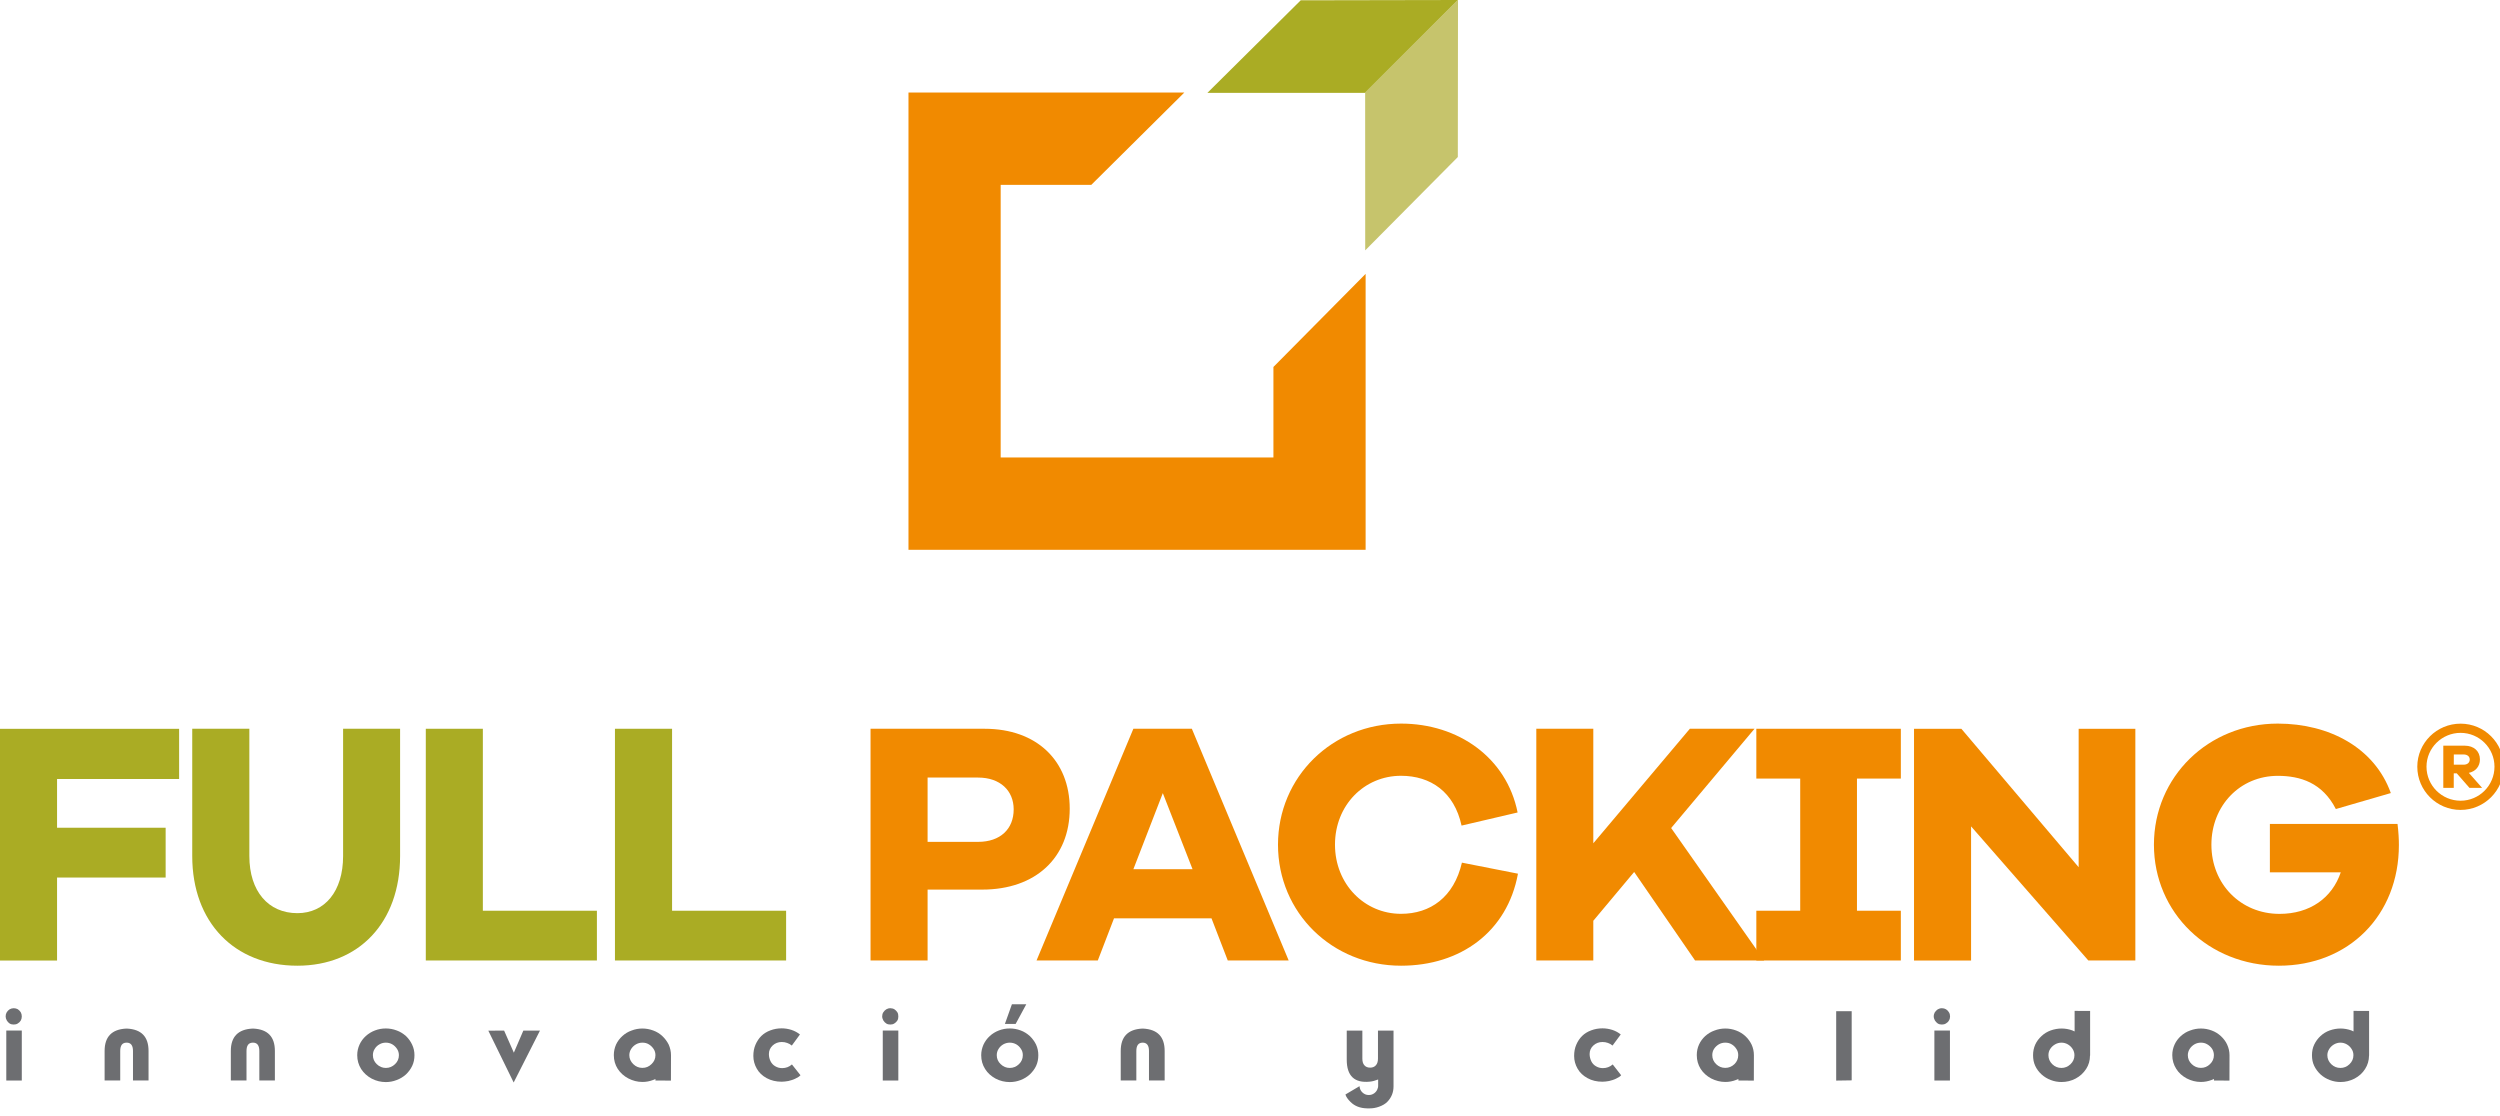
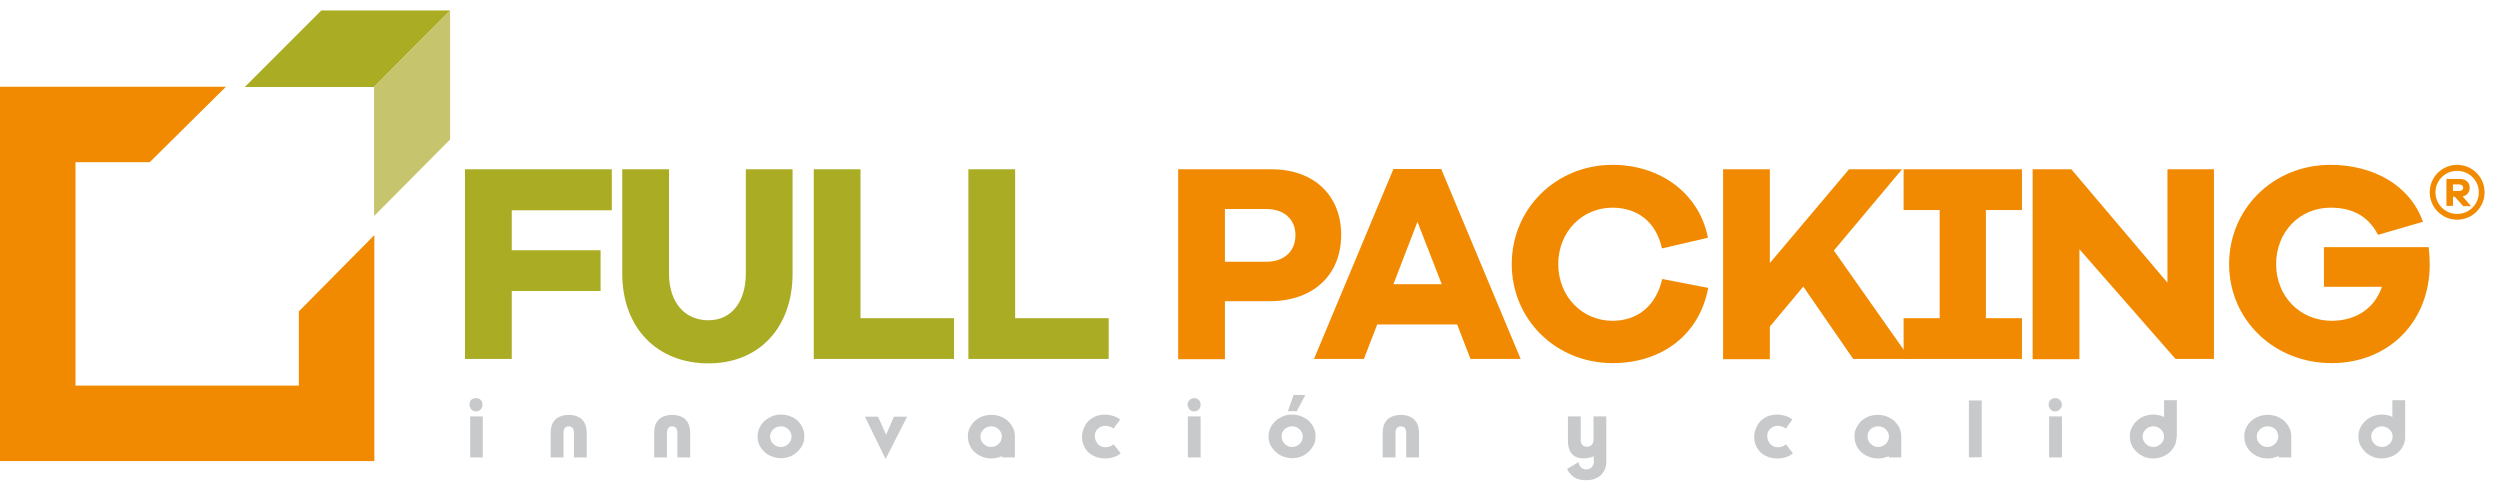
- <svg xmlns="http://www.w3.org/2000/svg" version="1.1" id="Layer_1" x="0px" y="0px" viewBox="0 0 421.09 187.81" style="enable-background:new 0 0 421.09 187.81;" xml:space="preserve">
+ <svg xmlns="http://www.w3.org/2000/svg" version="1.1" id="Layer_1" x="0px" y="0px" viewBox="0 0 957 187.8" style="enable-background:new 0 0 957 187.8;" xml:space="preserve">
  <style type="text/css">
	.st0{fill:#AAAC24;}
	.st1{fill:#F18A00;}
	.st2{fill-rule:evenodd;clip-rule:evenodd;fill:#F18A00;}
	.st3{fill-rule:evenodd;clip-rule:evenodd;fill:#AAAC24;}
	.st4{fill-rule:evenodd;clip-rule:evenodd;fill:#C6C46C;}
- 	.st5{fill:#6D6E71;}
+ 	.st5{fill:#C8C9CA;}
</style>
-   <g id="XMLID_371_">
-     <g id="XMLID_648_">
-       <g id="XMLID_702_">
-         <path id="XMLID_725_" class="st0" d="M9.61,139.42H27.9v8.39H9.61v13.98H0v-39.03h30.17v8.45H9.61V139.42z" />
-         <path id="XMLID_723_" class="st0" d="M67.39,144.19c0,11.18-6.93,18.47-17.3,18.47c-10.6,0-17.71-7.29-17.71-18.47v-21.44H42     v21.44c0,5.95,3.21,9.62,8.09,9.62c4.61,0,7.7-3.67,7.7-9.62v-21.44h9.6V144.19z" />
-         <path id="XMLID_721_" class="st0" d="M100.53,161.78H71.72v-39.03h9.61v30.65h19.21V161.78z" />
-         <path id="XMLID_719_" class="st0" d="M132.4,161.78h-28.82v-39.03h9.62v30.65h19.21V161.78z" />
-         <path id="XMLID_716_" class="st1" d="M165.85,122.75c8.8,0,14.33,5.41,14.33,13.46c0,8.22-5.7,13.63-14.74,13.63h-9.2v11.94     h-9.61v-39.03H165.85z M164.75,141.8c3.72,0,5.99-2.15,5.99-5.47c0-3.15-2.27-5.36-5.99-5.36h-8.51v10.83H164.75z" />
-         <path id="XMLID_713_" class="st1" d="M206.8,161.78l-2.74-7.1h-16.42l-2.73,7.1h-10.32l16.31-39.03h9.85l16.31,39.03H206.8z      M195.86,133.59l-4.96,12.82h9.97L195.86,133.59z" />
-         <path id="XMLID_711_" class="st1" d="M255.68,147.16c-1.8,9.79-9.67,15.5-19.69,15.5c-11.6,0-20.73-8.91-20.73-20.39     c0-11.42,9.14-20.39,20.73-20.39c9.61,0,17.77,5.71,19.63,14.97l-9.44,2.21c-1.23-5.66-5.19-8.39-10.2-8.39     c-6.18,0-11.12,4.94-11.12,11.6c0,6.64,4.95,11.65,11.12,11.65c4.95,0,8.91-2.8,10.26-8.62L255.68,147.16z" />
-         <path id="XMLID_709_" class="st1" d="M285.51,161.78l-10.26-14.91l-6.88,8.22v6.69h-9.6v-39.03h9.6v19.29l16.26-19.29h10.89     l-14.04,16.72l15.67,22.31H285.51z" />
-         <path id="XMLID_707_" class="st1" d="M312.78,153.4h7.39v8.38h-24.34v-8.38h7.39v-22.26h-7.39v-8.39h24.34v8.39h-7.39V153.4z" />
-         <path id="XMLID_705_" class="st1" d="M359.67,161.78h-7.92L332,139.19v22.6h-9.61v-39.03h7.98l19.75,23.31v-23.31h9.55V161.78z" />
-         <path id="XMLID_703_" class="st1" d="M403.83,138.78c0.17,1.4,0.23,2.56,0.23,3.55c0,11.82-8.44,20.33-20.22,20.33     c-11.83,0-21.04-8.91-21.04-20.39c0-11.42,9.15-20.39,20.86-20.39c8.67,0,16.31,4.07,19.04,11.7l-9.26,2.69     c-2.26-4.43-5.99-5.59-9.78-5.59c-6.35,0-11.18,5.01-11.18,11.6c0,6.64,4.95,11.65,11.47,11.65c5.13,0,8.86-2.68,10.32-7h-11.94     v-8.15H403.83z" />
+   <g id="XMLID_1417_">
+     <g id="XMLID_1478_">
+       <path id="XMLID_1501_" class="st0" d="M195.9,95.8h34v15.6h-34v26H178V64.8h56.2v15.7h-38.3V95.8z" />
+       <path id="XMLID_1499_" class="st0" d="M303.4,104.7c0,20.8-12.9,34.4-32.2,34.4c-19.7,0-33-13.6-33-34.4V64.8h17.9v39.9    c0,11.1,6,17.9,15.1,17.9c8.6,0,14.3-6.8,14.3-17.9V64.8h17.9V104.7z" />
+       <path id="XMLID_1497_" class="st0" d="M365.1,137.4h-53.6V64.8h17.9v57h35.8V137.4z" />
+       <path id="XMLID_1495_" class="st0" d="M424.4,137.4h-53.7V64.8h17.9v57h35.8V137.4z" />
+       <path id="XMLID_1492_" class="st1" d="M486.7,64.8c16.4,0,26.7,10.1,26.7,25.1c0,15.3-10.6,25.4-27.4,25.4h-17.1v22.2h-17.9V64.8    H486.7z M484.7,100.2c6.9,0,11.2-4,11.2-10.2c0-5.9-4.2-10-11.2-10h-15.8v20.2H484.7z" />
+       <path id="XMLID_1489_" class="st1" d="M562.9,137.4l-5.1-13.2h-30.6l-5.1,13.2H503l30.4-72.7h18.3l30.4,72.7H562.9z M542.6,84.9    l-9.2,23.9h18.5L542.6,84.9z" />
+       <path id="XMLID_1487_" class="st1" d="M653.9,110.2c-3.4,18.2-18,28.8-36.6,28.8c-21.6,0-38.6-16.6-38.6-37.9    c0-21.3,17-38,38.6-38c17.9,0,33.1,10.6,36.5,27.9l-17.6,4.1c-2.3-10.5-9.7-15.6-19-15.6c-11.5,0-20.7,9.2-20.7,21.6    c0,12.4,9.2,21.7,20.7,21.7c9.2,0,16.6-5.2,19.1-16L653.9,110.2z" />
+       <path id="XMLID_1485_" class="st1" d="M709.4,137.4l-19.1-27.7L677.5,125v12.5h-17.9V64.8h17.9v35.9l30.3-35.9h20.3l-26.1,31.1    l29.2,41.5H709.4z" />
+       <path id="XMLID_1483_" class="st1" d="M760.2,121.8h13.8v15.6h-45.3v-15.6h13.8V80.4h-13.8V64.8h45.3v15.6h-13.8V121.8z" />
+       <path id="XMLID_1481_" class="st1" d="M847.5,137.4h-14.7L796,95.4v42.1h-17.9V64.8h14.8l36.8,43.4V64.8h17.8V137.4z" />
+       <path id="XMLID_1479_" class="st1" d="M929.7,94.6c0.3,2.6,0.4,4.8,0.4,6.6c0,22-15.7,37.8-37.6,37.8c-22,0-39.2-16.6-39.2-37.9    c0-21.3,17-38,38.8-38c16.1,0,30.4,7.6,35.4,21.8l-17.2,5c-4.2-8.2-11.2-10.4-18.2-10.4c-11.8,0-20.8,9.3-20.8,21.6    c0,12.4,9.2,21.7,21.3,21.7c9.5,0,16.5-5,19.2-13h-22.2V94.6H929.7z" />
+     </g>
+     <g id="XMLID_1474_">
+       <polygon id="XMLID_1477_" class="st2" points="28.9,62.1 28.9,147.6 114.4,147.6 114.4,119.2 143.3,90 143.3,176.5 0,176.5     0,33.2 86.5,33.2 57.3,62.1   " />
+       <polygon id="XMLID_1476_" class="st3" points="123,4 172.3,4 143.2,33.3 93.7,33.3   " />
+       <polygon id="XMLID_1475_" class="st4" points="172.3,53.4 172.3,4 143.2,33.3 143.2,82.7   " />
+     </g>
+     <g id="XMLID_1426_">
+       <path id="XMLID_1472_" class="st5" d="M184.8,159.4v15.7H180v-15.7H184.8z" />
+       <path id="XMLID_1471_" class="st5" d="M182.3,157.5c-0.5,0-0.9-0.1-1.3-0.3c-0.4-0.3-0.7-0.5-0.9-1c-0.2-0.4-0.4-0.9-0.4-1.3    c0-0.5,0.1-0.9,0.3-1.3c0.2-0.4,0.5-0.7,0.9-0.9c0.4-0.2,0.8-0.3,1.3-0.3c0.5,0,0.9,0.1,1.3,0.3c0.4,0.2,0.7,0.6,0.9,0.9    c0.2,0.4,0.3,0.8,0.3,1.3c0,0.5-0.1,0.9-0.3,1.3c-0.2,0.4-0.5,0.7-0.9,0.9C183.2,157.4,182.8,157.5,182.3,157.5z" />
+       <path id="XMLID_1469_" class="st5" d="M217.6,163.2c-1.3,0.1-1.9,0.9-1.9,2.6v9.3h-4.9v-9.3c0-4.5,2.3-6.8,6.8-7h0.3    c4.5,0.2,6.7,2.6,6.7,7v9.3h-4.9v-9.3c0-1.7-0.6-2.5-1.9-2.6H217.6z" />
+       <path id="XMLID_1467_" class="st5" d="M257.2,163.2c-1.2,0.1-1.9,0.9-1.9,2.6v9.3h-4.9v-9.3c0-4.5,2.3-6.8,6.8-7h0.3    c4.5,0.2,6.7,2.6,6.7,7v9.3h-4.9v-9.3c0-1.7-0.6-2.5-1.9-2.6H257.2z" />
+       <path id="XMLID_1464_" class="st5" d="M290,167.1c0-1.2,0.3-2.3,0.7-3.3c0.5-1,1.1-1.9,2-2.7c0.8-0.7,1.8-1.3,2.9-1.8    c1.1-0.4,2.2-0.6,3.4-0.6c1.2,0,2.3,0.2,3.4,0.6c1.1,0.4,2.1,1,2.9,1.7c0.8,0.8,1.5,1.7,1.9,2.7c0.5,1.1,0.7,2.2,0.7,3.3    c0,1.2-0.2,2.4-0.7,3.3c-0.5,1-1.2,1.9-2,2.7c-0.9,0.8-1.8,1.4-2.9,1.8c-1.1,0.4-2.2,0.6-3.4,0.6c-1.5,0-3-0.4-4.4-1.1    c-1.4-0.7-2.5-1.8-3.3-3C290.4,170.1,290,168.7,290,167.1z M301.8,169.9c0.8-0.8,1.2-1.7,1.2-2.8c0-0.7-0.2-1.4-0.6-2    c-0.4-0.6-0.9-1.1-1.5-1.4c-0.6-0.4-1.3-0.5-2-0.5c-0.7,0-1.4,0.2-2,0.5c-0.6,0.3-1.1,0.8-1.5,1.4c-0.4,0.6-0.6,1.2-0.6,2    c0,1.1,0.4,2,1.2,2.8c0.8,0.8,1.8,1.2,2.9,1.2C300.1,171.1,301,170.7,301.8,169.9z" />
+       <path id="XMLID_1462_" class="st5" d="M347.3,159.4l-8.3,16.3l-7.9-16.2l5,0l3.1,6.9l3-6.9H347.3z" />
+       <path id="XMLID_1459_" class="st5" d="M383.5,174.6c-0.4,0.2-0.6,0.3-0.7,0.3c-1.1,0.4-2.2,0.6-3.4,0.6c-1.6,0-3-0.4-4.4-1.1    c-1.4-0.7-2.5-1.7-3.3-3c-0.8-1.3-1.2-2.7-1.2-4.3c0-1.2,0.2-2.3,0.7-3.3c0.5-1,1.1-1.9,2-2.7c0.8-0.7,1.8-1.3,2.9-1.7    c1.1-0.4,2.2-0.6,3.4-0.6c1.2,0,2.3,0.2,3.4,0.6c1.1,0.4,2.1,1,2.9,1.7c0.8,0.8,1.5,1.7,2,2.7c0.5,1.1,0.7,2.2,0.7,3.3l0,8l-4.9,0    V174.6z M379.4,163.2c-0.7,0-1.4,0.2-2,0.5c-0.6,0.3-1.1,0.8-1.5,1.4c-0.4,0.6-0.6,1.2-0.6,2c0,1.1,0.4,2,1.2,2.8    c0.8,0.8,1.7,1.2,2.9,1.2c1.1,0,2.1-0.4,2.9-1.2c0.8-0.8,1.2-1.7,1.2-2.8c0-0.7-0.2-1.4-0.6-2c-0.4-0.6-0.9-1.1-1.5-1.4    C380.8,163.3,380.1,163.2,379.4,163.2z" />
+       <path id="XMLID_1457_" class="st5" d="M426.2,164.1c-0.4-0.4-0.9-0.6-1.4-0.8c-0.5-0.2-1.1-0.3-1.7-0.3c-1.1,0-2.1,0.4-2.8,1.1    c-0.8,0.7-1.2,1.6-1.2,2.7c0,0.8,0.2,1.6,0.5,2.2c0.3,0.6,0.8,1.2,1.4,1.6c0.6,0.4,1.3,0.6,2.2,0.6c1.2,0,2.2-0.4,3.1-1.1l2.7,3.4    c-0.4,0.4-0.9,0.7-1.6,1.1c-0.7,0.3-1.4,0.5-2.2,0.7c-0.7,0.1-1.4,0.2-2.1,0.2c-1.8,0-3.3-0.4-4.7-1.1c-1.4-0.7-2.4-1.7-3.1-3    c-0.7-1.2-1.1-2.6-1.1-4c0-1.3,0.2-2.5,0.7-3.5c0.4-1,1-2,1.8-2.8c0.8-0.7,1.7-1.3,2.8-1.8c1.1-0.4,2.3-0.6,3.6-0.6    c1,0,2,0.2,3,0.5c1,0.3,1.9,0.8,2.7,1.4L426.2,164.1z" />
+       <path id="XMLID_1455_" class="st5" d="M459.6,159.4v15.7h-4.9v-15.7H459.6z" />
+       <path id="XMLID_1454_" class="st5" d="M457.1,157.5c-0.5,0-0.9-0.1-1.2-0.3c-0.4-0.3-0.7-0.5-0.9-1c-0.2-0.4-0.4-0.9-0.4-1.3    c0-0.5,0.1-0.9,0.4-1.3c0.2-0.4,0.6-0.7,0.9-0.9c0.4-0.2,0.8-0.3,1.2-0.3c0.5,0,0.9,0.1,1.3,0.3c0.4,0.2,0.7,0.6,0.9,0.9    c0.2,0.4,0.3,0.8,0.3,1.3c0,0.5-0.1,0.9-0.3,1.3c-0.2,0.4-0.6,0.7-0.9,0.9C458,157.4,457.6,157.5,457.1,157.5z" />
+       <path id="XMLID_1450_" class="st5" d="M485.6,167.1c0-1.2,0.3-2.3,0.7-3.3c0.5-1,1.1-1.9,2-2.7c0.8-0.7,1.8-1.3,2.9-1.8    c1.1-0.4,2.2-0.6,3.4-0.6c1.2,0,2.3,0.2,3.4,0.6c1,0.4,2,1,2.9,1.7c0.8,0.8,1.5,1.7,2,2.7c0.5,1.1,0.7,2.2,0.7,3.3    c0,1.2-0.2,2.4-0.7,3.3c-0.5,1-1.2,1.9-2,2.7c-0.9,0.8-1.8,1.4-2.9,1.8c-1.1,0.4-2.2,0.6-3.4,0.6c-1.5,0-3-0.4-4.4-1.1    c-1.4-0.7-2.5-1.8-3.3-3C486,170.1,485.6,168.7,485.6,167.1z M497.5,169.9c0.8-0.8,1.2-1.7,1.2-2.8c0-0.7-0.2-1.4-0.6-2    c-0.4-0.6-0.9-1.1-1.5-1.4c-0.6-0.4-1.3-0.5-2-0.5c-0.7,0-1.4,0.2-2,0.5c-0.6,0.3-1.1,0.8-1.5,1.4c-0.4,0.6-0.5,1.2-0.5,2    c0,1.1,0.4,2,1.2,2.8c0.8,0.8,1.7,1.2,2.9,1.2C495.7,171.1,496.7,170.7,497.5,169.9z M499.7,151.2h-4.5l-2.2,6.2h3.4L499.7,151.2z    " />
+       <path id="XMLID_1448_" class="st5" d="M536.1,163.2c-1.2,0.1-1.9,0.9-1.9,2.6v9.3h-4.9v-9.3c0-4.5,2.3-6.8,6.8-7h0.3    c4.5,0.2,6.8,2.6,6.8,7v9.3h-4.9v-9.3c0-1.7-0.6-2.5-1.9-2.6H536.1z" />
+       <path id="XMLID_1446_" class="st5" d="M610,174.7c-0.9,0.4-1.8,0.6-2.6,0.7c-4.8,0.5-7.2-1.8-7.2-6.9v-9.1h4.9v8.8    c0,0.9,0.2,1.6,0.6,2.1c0.4,0.5,1,0.7,1.8,0.7c0.7,0,1.3-0.2,1.8-0.7c0.4-0.5,0.7-1.2,0.7-2.1v-8.8h4.9v17.5c0,1.9-0.7,3.5-2,4.9    c-0.6,0.6-1.5,1.1-2.5,1.5c-1,0.4-1.9,0.5-2.9,0.5h-0.8c-2.2,0-3.9-0.7-5.2-2c-0.9-0.9-1.4-1.7-1.6-2.3l4.4-2.6    c0.1,0.8,0.3,1.4,0.9,2c0.6,0.5,1.2,0.8,2,0.8c0.6,0,1.2-0.2,1.7-0.5c0.5-0.3,0.8-0.8,1-1.3l0,0l0-0.1l0-0.1l0.1-0.1    c0-0.1,0.1-0.2,0.1-0.3v0v0v-0.2h0V174.7z" />
+       <path id="XMLID_1444_" class="st5" d="M683.6,164.1c-0.4-0.4-0.9-0.6-1.4-0.8c-0.5-0.2-1.1-0.3-1.7-0.3c-1.1,0-2.1,0.4-2.8,1.1    c-0.8,0.7-1.2,1.6-1.2,2.7c0,0.8,0.2,1.6,0.5,2.2c0.3,0.6,0.8,1.2,1.4,1.6c0.6,0.4,1.4,0.6,2.2,0.6c1.2,0,2.2-0.4,3.1-1.1l2.6,3.4    c-0.3,0.4-0.9,0.7-1.6,1.1c-0.7,0.3-1.4,0.5-2.2,0.7c-0.7,0.1-1.4,0.2-2.1,0.2c-1.8,0-3.3-0.4-4.7-1.1c-1.4-0.7-2.4-1.7-3.1-3    c-0.7-1.2-1.1-2.6-1.1-4c0-1.3,0.2-2.5,0.7-3.5c0.4-1,1-2,1.8-2.8c0.8-0.7,1.7-1.3,2.8-1.8c1.1-0.4,2.3-0.6,3.6-0.6    c1,0,2,0.2,3.1,0.5c1,0.3,1.9,0.8,2.6,1.4L683.6,164.1z" />
+       <path id="XMLID_1441_" class="st5" d="M723,174.6c-0.4,0.2-0.6,0.3-0.7,0.3c-1.1,0.4-2.2,0.6-3.4,0.6c-1.6,0-3.1-0.4-4.5-1.1    c-1.4-0.7-2.5-1.7-3.3-3c-0.8-1.3-1.2-2.7-1.2-4.3c0-1.2,0.2-2.3,0.7-3.3c0.5-1,1.1-1.9,1.9-2.7c0.9-0.7,1.8-1.3,2.9-1.7    c1.1-0.4,2.2-0.6,3.4-0.6c1.2,0,2.3,0.2,3.4,0.6c1.1,0.4,2.1,1,2.9,1.7c0.8,0.8,1.5,1.7,2,2.7c0.5,1.1,0.7,2.2,0.7,3.3l0,8l-4.8,0    V174.6z M718.9,163.2c-0.7,0-1.4,0.2-2,0.5c-0.6,0.3-1.1,0.8-1.5,1.4c-0.4,0.6-0.5,1.2-0.5,2c0,1.1,0.4,2,1.2,2.8    c0.8,0.8,1.8,1.2,2.9,1.2c1.1,0,2-0.4,2.9-1.2c0.8-0.8,1.2-1.7,1.2-2.8c0-0.7-0.2-1.4-0.6-2c-0.4-0.6-0.9-1.1-1.5-1.4    C720.3,163.3,719.6,163.2,718.9,163.2z" />
+       <path id="XMLID_1439_" class="st5" d="M753.7,153.3h4.9V175l-4.9,0.1V153.3z" />
+       <path id="XMLID_1437_" class="st5" d="M789.3,159.4v15.7h-4.9v-15.7H789.3z" />
+       <path id="XMLID_1436_" class="st5" d="M786.8,157.5c-0.5,0-0.9-0.1-1.3-0.3c-0.4-0.3-0.7-0.5-0.9-1c-0.2-0.4-0.4-0.9-0.4-1.3    c0-0.5,0.1-0.9,0.3-1.3c0.3-0.4,0.6-0.7,0.9-0.9c0.4-0.2,0.8-0.3,1.3-0.3c0.5,0,0.9,0.1,1.3,0.3c0.4,0.2,0.7,0.6,0.9,0.9    c0.2,0.4,0.4,0.8,0.4,1.3c0,0.5-0.1,0.9-0.4,1.3c-0.2,0.4-0.5,0.7-0.9,0.9C787.7,157.4,787.3,157.5,786.8,157.5z" />
+       <path id="XMLID_1433_" class="st5" d="M833.2,167.2c0,1.5-0.4,3-1.2,4.2c-0.8,1.3-1.9,2.3-3.3,3c-1.4,0.7-2.9,1.1-4.4,1.1    c-1.2,0-2.3-0.2-3.4-0.6c-1-0.4-2-1-2.9-1.8c-0.8-0.8-1.5-1.7-2-2.7c-0.5-1-0.7-2.1-0.7-3.3c0-1.2,0.2-2.3,0.7-3.3    c0.5-1,1.1-1.9,2-2.7c0.8-0.8,1.8-1.4,2.9-1.8c1.1-0.4,2.3-0.6,3.4-0.6c1.1,0,2.3,0.2,3.4,0.6l0.4,0.2l0.3,0.1v-6.4l4.9,0V167.2z     M826.3,163.7c-0.6-0.3-1.3-0.5-2-0.5c-0.7,0-1.4,0.2-2,0.5c-0.6,0.3-1.1,0.8-1.5,1.4c-0.4,0.6-0.6,1.2-0.6,2c0,1.1,0.4,2,1.2,2.8    c0.8,0.8,1.8,1.2,2.9,1.2c1.1,0,2-0.4,2.9-1.2c0.8-0.8,1.2-1.7,1.2-2.8c0-0.7-0.2-1.4-0.6-2C827.4,164.5,826.9,164.1,826.3,163.7z    " />
+       <path id="XMLID_1430_" class="st5" d="M872.1,174.6c-0.4,0.2-0.6,0.3-0.7,0.3c-1.1,0.4-2.2,0.6-3.4,0.6c-1.6,0-3.1-0.4-4.4-1.1    c-1.4-0.7-2.5-1.7-3.3-3c-0.8-1.3-1.2-2.7-1.2-4.3c0-1.2,0.2-2.3,0.7-3.3c0.5-1,1.1-1.9,2-2.7c0.8-0.7,1.8-1.3,2.9-1.7    c1.1-0.4,2.2-0.6,3.4-0.6c1.2,0,2.3,0.2,3.4,0.6c1.1,0.4,2.1,1,2.9,1.7c0.8,0.8,1.5,1.7,2,2.7c0.5,1.1,0.7,2.2,0.7,3.3l0,8l-4.8,0    V174.6z M868,163.2c-0.7,0-1.4,0.2-2,0.5c-0.6,0.3-1.1,0.8-1.5,1.4c-0.4,0.6-0.6,1.2-0.6,2c0,1.1,0.4,2,1.2,2.8    c0.8,0.8,1.7,1.2,2.9,1.2c1.1,0,2-0.4,2.9-1.2c0.8-0.8,1.2-1.7,1.2-2.8c0-0.7-0.2-1.4-0.5-2c-0.4-0.6-0.9-1.1-1.5-1.4    C869.4,163.3,868.7,163.2,868,163.2z" />
+       <path id="XMLID_1427_" class="st5" d="M920.7,167.2c0,1.5-0.4,3-1.2,4.2c-0.8,1.3-1.9,2.3-3.3,3c-1.4,0.7-2.9,1.1-4.4,1.1    c-1.2,0-2.3-0.2-3.4-0.6c-1-0.4-2-1-2.9-1.8c-0.8-0.8-1.5-1.7-2-2.7c-0.5-1-0.7-2.1-0.7-3.3c0-1.2,0.2-2.3,0.7-3.3    c0.5-1,1.1-1.9,2-2.7c0.9-0.8,1.8-1.4,2.9-1.8c1.1-0.4,2.2-0.6,3.4-0.6c1.1,0,2.3,0.2,3.4,0.6l0.3,0.2l0.3,0.1v-6.4l4.9,0V167.2z     M913.8,163.7c-0.6-0.3-1.3-0.5-2-0.5c-0.7,0-1.4,0.2-2,0.5c-0.6,0.3-1.1,0.8-1.5,1.4c-0.4,0.6-0.6,1.2-0.6,2c0,1.1,0.4,2,1.2,2.8    c0.8,0.8,1.8,1.2,2.9,1.2c1.1,0,2.1-0.4,2.9-1.2c0.8-0.8,1.2-1.7,1.2-2.8c0-0.7-0.2-1.4-0.6-2    C914.9,164.5,914.4,164.1,913.8,163.7z" />
+     </g>
+     <g id="XMLID_1418_">
+       <g id="XMLID_1422_">
+         <path id="XMLID_1423_" class="st1" d="M942.8,78.8l-3.1-3.5H939v3.5h-2.5V68.5h5.2c2.2,0,3.7,1.3,3.7,3.4c0,1.7-1,2.9-2.7,3.3     l3.2,3.7H942.8z M941.4,73.1c0.9,0,1.5-0.5,1.5-1.3c0-0.7-0.6-1.2-1.5-1.2H939v2.5H941.4z" />
      </g>
-       <g id="XMLID_698_">
-         <polygon id="XMLID_701_" class="st2" points="168.55,31.14 168.55,77.05 214.49,77.05 214.49,61.81 230.02,46.13 230.02,92.61      153.02,92.61 153.02,15.59 199.48,15.59 183.81,31.14    " />
-         <polygon id="XMLID_700_" class="st3" points="219.09,0.05 245.6,0 230,15.64 203.37,15.64    " />
-         <polygon id="XMLID_699_" class="st4" points="245.55,26.45 245.58,-0.07 229.94,15.55 229.95,42.17    " />
-       </g>
-       <g id="XMLID_649_">
-         <path id="XMLID_696_" class="st5" d="M3.67,173.59V182H1.06v-8.42H3.67z" />
-         <path id="XMLID_695_" class="st5" d="M2.31,172.57c-0.25,0-0.48-0.05-0.68-0.17c-0.2-0.14-0.36-0.3-0.48-0.51     c-0.13-0.22-0.2-0.46-0.2-0.69c0-0.26,0.06-0.49,0.18-0.69c0.13-0.21,0.29-0.38,0.5-0.51c0.2-0.11,0.43-0.18,0.68-0.18     c0.26,0,0.49,0.06,0.7,0.18c0.2,0.13,0.36,0.31,0.49,0.51c0.11,0.2,0.17,0.43,0.17,0.69c0,0.26-0.06,0.49-0.17,0.69     c-0.12,0.21-0.29,0.37-0.49,0.49C2.8,172.52,2.57,172.57,2.31,172.57z" />
-         <path id="XMLID_693_" class="st5" d="M21.26,175.62c-0.68,0.03-1.01,0.49-1.01,1.4v4.97h-2.63v-4.97c0-2.39,1.21-3.65,3.64-3.77     h0.14c2.43,0.13,3.62,1.38,3.62,3.77v4.97H22.4v-4.97c0-0.91-0.34-1.37-1-1.4H21.26z" />
-         <path id="XMLID_691_" class="st5" d="M42.53,175.62c-0.67,0.03-1.01,0.49-1.01,1.4v4.97h-2.64v-4.97c0-2.39,1.22-3.65,3.65-3.77     h0.16c2.42,0.13,3.61,1.38,3.61,3.77v4.97h-2.62v-4.97c0-0.91-0.34-1.37-1-1.4H42.53z" />
-         <path id="XMLID_688_" class="st5" d="M60.17,177.73c0-0.63,0.13-1.22,0.39-1.79c0.25-0.55,0.61-1.03,1.06-1.44     c0.45-0.4,0.96-0.72,1.55-0.94c0.57-0.22,1.19-0.33,1.81-0.33c0.63,0,1.24,0.11,1.82,0.33c0.58,0.2,1.1,0.53,1.57,0.94     c0.44,0.42,0.79,0.91,1.04,1.44c0.27,0.57,0.4,1.16,0.4,1.79c0,0.66-0.12,1.26-0.38,1.8c-0.26,0.55-0.62,1.03-1.06,1.45     c-0.47,0.42-0.99,0.73-1.57,0.94c-0.58,0.23-1.19,0.34-1.82,0.34c-0.83,0-1.62-0.19-2.37-0.58c-0.75-0.4-1.34-0.94-1.78-1.62     C60.39,179.36,60.17,178.58,60.17,177.73z M66.54,179.24c0.43-0.41,0.65-0.92,0.65-1.51c0-0.38-0.11-0.74-0.31-1.05     c-0.22-0.33-0.48-0.59-0.81-0.78c-0.33-0.19-0.7-0.28-1.08-0.28c-0.39,0-0.74,0.09-1.07,0.28c-0.34,0.19-0.61,0.44-0.81,0.78     c-0.21,0.31-0.3,0.67-0.3,1.05c0,0.59,0.22,1.1,0.65,1.51c0.43,0.42,0.95,0.64,1.53,0.64C65.59,179.88,66.1,179.66,66.54,179.24z     " />
-         <path id="XMLID_686_" class="st5" d="M90.95,173.59l-4.43,8.74l-4.27-8.73l2.66-0.01l1.64,3.72l1.6-3.72H90.95z" />
-         <path id="XMLID_683_" class="st5" d="M110.41,181.74c-0.2,0.1-0.33,0.14-0.38,0.16c-0.6,0.23-1.2,0.34-1.82,0.34     c-0.84,0-1.63-0.21-2.37-0.59c-0.76-0.4-1.34-0.93-1.79-1.61c-0.44-0.69-0.66-1.46-0.66-2.32c0-0.63,0.13-1.22,0.38-1.79     c0.26-0.55,0.61-1.02,1.07-1.43c0.44-0.4,0.95-0.72,1.54-0.92c0.58-0.23,1.2-0.34,1.82-0.34c0.62,0,1.23,0.11,1.82,0.33     c0.61,0.22,1.11,0.54,1.54,0.94c0.45,0.42,0.8,0.9,1.07,1.43c0.25,0.57,0.39,1.16,0.39,1.79l-0.01,4.28l-2.61-0.01V181.74z      M108.21,175.62c-0.38,0-0.74,0.09-1.08,0.28c-0.33,0.19-0.6,0.44-0.82,0.78c-0.2,0.31-0.31,0.67-0.31,1.05     c0,0.59,0.24,1.09,0.67,1.51c0.43,0.42,0.94,0.63,1.53,0.63c0.61,0,1.1-0.21,1.53-0.63c0.45-0.42,0.67-0.92,0.67-1.51     c0-0.38-0.1-0.74-0.31-1.05c-0.22-0.33-0.49-0.59-0.81-0.78C108.95,175.7,108.59,175.62,108.21,175.62z" />
-         <path id="XMLID_681_" class="st5" d="M133.37,176.11c-0.24-0.2-0.5-0.35-0.78-0.44c-0.28-0.11-0.59-0.16-0.92-0.16     c-0.59,0-1.11,0.2-1.52,0.58c-0.42,0.39-0.64,0.87-0.64,1.45c0,0.45,0.1,0.85,0.28,1.21c0.17,0.35,0.43,0.64,0.78,0.84     c0.35,0.21,0.72,0.32,1.17,0.32c0.64,0,1.19-0.21,1.65-0.62l1.44,1.82c-0.19,0.21-0.48,0.4-0.88,0.58     c-0.36,0.18-0.76,0.29-1.16,0.39c-0.4,0.07-0.78,0.12-1.12,0.12c-0.94,0-1.79-0.2-2.53-0.6c-0.73-0.4-1.29-0.92-1.67-1.6     c-0.38-0.66-0.58-1.38-0.58-2.14c0-0.7,0.12-1.34,0.36-1.89c0.24-0.56,0.56-1.06,0.99-1.48c0.41-0.4,0.92-0.72,1.52-0.94     c0.61-0.23,1.24-0.34,1.91-0.34c0.56,0,1.09,0.09,1.64,0.26c0.54,0.18,1.02,0.44,1.43,0.77L133.37,176.11z" />
-         <path id="XMLID_679_" class="st5" d="M151.31,173.59V182h-2.62v-8.42H151.31z" />
-         <path id="XMLID_678_" class="st5" d="M149.96,172.57c-0.26,0-0.48-0.05-0.67-0.17c-0.21-0.14-0.38-0.3-0.5-0.51     c-0.12-0.22-0.2-0.46-0.2-0.69c0-0.26,0.06-0.49,0.19-0.69c0.13-0.21,0.3-0.38,0.51-0.51c0.19-0.11,0.41-0.18,0.67-0.18     c0.25,0,0.49,0.06,0.69,0.18c0.2,0.13,0.37,0.31,0.5,0.51c0.12,0.2,0.16,0.43,0.16,0.69c0,0.26-0.04,0.49-0.16,0.69     c-0.13,0.21-0.3,0.37-0.5,0.49C150.45,172.52,150.21,172.57,149.96,172.57z" />
-         <path id="XMLID_674_" class="st5" d="M165.27,177.73c0-0.63,0.14-1.22,0.39-1.79c0.26-0.55,0.61-1.03,1.06-1.44     c0.44-0.4,0.96-0.72,1.54-0.94c0.58-0.22,1.19-0.33,1.82-0.33c0.63,0,1.24,0.11,1.83,0.33c0.56,0.2,1.08,0.53,1.54,0.94     c0.44,0.42,0.8,0.91,1.06,1.44c0.26,0.57,0.38,1.16,0.38,1.79c0,0.66-0.12,1.26-0.37,1.8c-0.25,0.55-0.63,1.03-1.07,1.45     c-0.46,0.42-0.99,0.73-1.54,0.94c-0.6,0.23-1.2,0.34-1.83,0.34c-0.83,0-1.63-0.19-2.38-0.58c-0.74-0.4-1.35-0.94-1.77-1.62     C165.48,179.36,165.27,178.58,165.27,177.73z M171.63,179.24c0.43-0.41,0.65-0.92,0.65-1.51c0-0.38-0.09-0.74-0.31-1.05     c-0.2-0.33-0.48-0.59-0.8-0.78c-0.35-0.19-0.7-0.28-1.09-0.28c-0.37,0-0.73,0.09-1.08,0.28c-0.33,0.19-0.6,0.44-0.81,0.78     c-0.2,0.31-0.3,0.67-0.3,1.05c0,0.59,0.22,1.1,0.66,1.51c0.43,0.42,0.94,0.64,1.53,0.64     C170.67,179.88,171.2,179.66,171.63,179.24z M172.86,169.16h-2.42l-1.18,3.31h1.81L172.86,169.16z" />
-         <path id="XMLID_672_" class="st5" d="M192.41,175.62c-0.67,0.03-1.01,0.49-1.01,1.4v4.97h-2.63v-4.97c0-2.39,1.21-3.65,3.63-3.77     h0.14c2.43,0.13,3.63,1.38,3.63,3.77v4.97h-2.64v-4.97c0-0.91-0.34-1.37-1-1.4H192.41z" />
-         <path id="XMLID_670_" class="st5" d="M232.11,181.83c-0.49,0.19-0.94,0.32-1.39,0.36c-2.58,0.26-3.88-0.96-3.88-3.7v-4.9h2.63     v4.72c0,0.5,0.11,0.88,0.35,1.13c0.22,0.26,0.55,0.39,0.97,0.39c0.39,0,0.72-0.13,0.95-0.39c0.24-0.26,0.36-0.63,0.36-1.13v-4.72     h2.62v9.39c0,1.02-0.35,1.9-1.07,2.63c-0.35,0.34-0.8,0.6-1.36,0.8c-0.52,0.19-1.05,0.28-1.57,0.28h-0.43     c-1.18-0.02-2.11-0.38-2.81-1.08c-0.48-0.47-0.76-0.89-0.86-1.26l2.37-1.4c0.04,0.43,0.18,0.77,0.49,1.06     c0.3,0.28,0.64,0.43,1.07,0.43c0.33,0,0.63-0.09,0.9-0.28c0.25-0.18,0.44-0.41,0.56-0.71l0.01-0.02l0.01-0.04l0.01-0.06     l0.03-0.06c0.01-0.03,0.03-0.09,0.05-0.19v-0.01v-0.03v-0.09h0.01V181.83z" />
-         <path id="XMLID_668_" class="st5" d="M271.61,176.11c-0.23-0.2-0.5-0.35-0.77-0.44c-0.29-0.11-0.6-0.16-0.93-0.16     c-0.6,0-1.1,0.2-1.52,0.58c-0.43,0.39-0.64,0.87-0.64,1.45c0,0.45,0.11,0.85,0.28,1.21c0.17,0.35,0.43,0.64,0.78,0.84     c0.35,0.21,0.73,0.32,1.17,0.32c0.63,0,1.2-0.21,1.66-0.62l1.42,1.82c-0.18,0.21-0.47,0.4-0.87,0.58     c-0.36,0.18-0.76,0.29-1.16,0.39c-0.4,0.07-0.77,0.12-1.12,0.12c-0.95,0-1.79-0.2-2.51-0.6c-0.73-0.4-1.3-0.92-1.68-1.6     c-0.38-0.66-0.58-1.38-0.58-2.14c0-0.7,0.12-1.34,0.36-1.89c0.24-0.56,0.56-1.06,0.99-1.48c0.41-0.4,0.92-0.72,1.52-0.94     c0.61-0.23,1.24-0.34,1.91-0.34c0.56,0,1.1,0.09,1.65,0.26c0.54,0.18,1.02,0.44,1.42,0.77L271.61,176.11z" />
-         <path id="XMLID_665_" class="st5" d="M292.81,181.74c-0.2,0.1-0.34,0.14-0.39,0.16c-0.59,0.23-1.2,0.34-1.81,0.34     c-0.84,0-1.64-0.21-2.39-0.59c-0.74-0.4-1.33-0.93-1.77-1.61c-0.43-0.69-0.65-1.46-0.65-2.32c0-0.63,0.12-1.22,0.38-1.79     c0.25-0.55,0.61-1.02,1.05-1.43c0.46-0.4,0.97-0.72,1.55-0.92c0.58-0.23,1.21-0.34,1.83-0.34c0.62,0,1.23,0.11,1.81,0.33     c0.6,0.22,1.11,0.54,1.55,0.94c0.45,0.42,0.8,0.9,1.06,1.43c0.26,0.57,0.39,1.16,0.39,1.79l-0.01,4.28l-2.6-0.01V181.74z      M290.6,175.62c-0.39,0-0.75,0.09-1.08,0.28c-0.32,0.19-0.6,0.44-0.82,0.78c-0.2,0.31-0.29,0.67-0.29,1.05     c0,0.59,0.22,1.09,0.65,1.51c0.44,0.42,0.95,0.63,1.54,0.63c0.58,0,1.1-0.21,1.54-0.63c0.43-0.42,0.64-0.92,0.64-1.51     c0-0.38-0.09-0.74-0.31-1.05c-0.21-0.33-0.47-0.59-0.8-0.78C291.35,175.7,290.98,175.62,290.6,175.62z" />
-         <path id="XMLID_663_" class="st5" d="M309.28,170.32h2.61v11.65l-2.61,0.04V170.32z" />
-         <path id="XMLID_661_" class="st5" d="M328.44,173.59V182h-2.62v-8.42H328.44z" />
-         <path id="XMLID_660_" class="st5" d="M327.09,172.57c-0.26,0-0.48-0.05-0.69-0.17c-0.2-0.14-0.35-0.3-0.49-0.51     c-0.12-0.22-0.2-0.46-0.2-0.69c0-0.26,0.07-0.49,0.18-0.69c0.16-0.21,0.31-0.38,0.51-0.51c0.21-0.11,0.43-0.18,0.69-0.18     c0.25,0,0.48,0.06,0.69,0.18c0.21,0.13,0.38,0.31,0.49,0.51c0.13,0.2,0.19,0.43,0.19,0.69c0,0.26-0.06,0.49-0.19,0.69     c-0.11,0.21-0.28,0.37-0.49,0.49C327.57,172.52,327.34,172.57,327.09,172.57z" />
-         <path id="XMLID_657_" class="st5" d="M352.03,177.8c0,0.83-0.22,1.59-0.65,2.25c-0.45,0.69-1.02,1.22-1.77,1.62     c-0.74,0.39-1.54,0.58-2.37,0.58c-0.63,0-1.25-0.11-1.83-0.34c-0.56-0.21-1.06-0.51-1.54-0.94c-0.45-0.41-0.82-0.9-1.07-1.45     c-0.25-0.54-0.36-1.13-0.36-1.79c0-0.63,0.12-1.23,0.37-1.79c0.25-0.55,0.62-1.03,1.07-1.44c0.44-0.42,0.97-0.73,1.54-0.94     c0.6-0.21,1.21-0.32,1.83-0.32c0.61,0,1.23,0.11,1.81,0.32l0.19,0.09l0.19,0.08v-3.46l2.61,0.01V177.8z M348.3,175.91     c-0.33-0.19-0.69-0.29-1.07-0.29c-0.39,0-0.75,0.1-1.08,0.29c-0.33,0.19-0.61,0.45-0.82,0.77c-0.21,0.32-0.3,0.66-0.3,1.06     c0,0.58,0.22,1.09,0.65,1.51c0.43,0.42,0.95,0.63,1.54,0.63c0.57,0,1.09-0.21,1.53-0.63c0.44-0.42,0.66-0.93,0.66-1.51     c0-0.39-0.1-0.73-0.31-1.06C348.9,176.36,348.62,176.1,348.3,175.91z" />
-         <path id="XMLID_654_" class="st5" d="M372.92,181.74c-0.21,0.1-0.34,0.14-0.39,0.16c-0.6,0.23-1.21,0.34-1.82,0.34     c-0.85,0-1.64-0.21-2.38-0.59c-0.74-0.4-1.35-0.93-1.77-1.61c-0.44-0.69-0.67-1.46-0.67-2.32c0-0.63,0.13-1.22,0.39-1.79     c0.25-0.55,0.61-1.02,1.06-1.43c0.45-0.4,0.96-0.72,1.54-0.92c0.6-0.23,1.2-0.34,1.83-0.34c0.62,0,1.23,0.11,1.82,0.33     c0.6,0.22,1.1,0.54,1.54,0.94c0.45,0.42,0.82,0.9,1.06,1.43c0.26,0.57,0.4,1.16,0.4,1.79l-0.01,4.28l-2.6-0.01V181.74z      M370.72,175.62c-0.4,0-0.75,0.09-1.09,0.28c-0.32,0.19-0.6,0.44-0.81,0.78c-0.2,0.31-0.31,0.67-0.31,1.05     c0,0.59,0.22,1.09,0.66,1.51c0.44,0.42,0.94,0.63,1.54,0.63c0.6,0,1.1-0.21,1.53-0.63c0.44-0.42,0.66-0.92,0.66-1.51     c0-0.38-0.1-0.74-0.29-1.05c-0.22-0.33-0.5-0.59-0.83-0.78C371.45,175.7,371.09,175.62,370.72,175.62z" />
-         <path id="XMLID_651_" class="st5" d="M399.03,177.8c-0.01,0.83-0.23,1.59-0.66,2.25c-0.43,0.69-1.02,1.22-1.77,1.62     c-0.76,0.39-1.54,0.58-2.37,0.58c-0.63,0-1.24-0.11-1.82-0.34c-0.56-0.21-1.07-0.51-1.55-0.94c-0.44-0.41-0.81-0.9-1.07-1.45     c-0.26-0.54-0.37-1.13-0.37-1.79c0-0.63,0.11-1.23,0.38-1.79c0.26-0.55,0.62-1.03,1.06-1.44c0.46-0.42,0.96-0.73,1.55-0.94     c0.59-0.21,1.2-0.32,1.82-0.32c0.61,0,1.23,0.11,1.82,0.32l0.19,0.09l0.18,0.08v-3.46l2.62,0.01V177.8z M395.29,175.91     c-0.33-0.19-0.69-0.29-1.07-0.29c-0.39,0-0.74,0.1-1.08,0.29c-0.33,0.19-0.6,0.45-0.81,0.77c-0.2,0.32-0.32,0.66-0.32,1.06     c0,0.58,0.23,1.09,0.66,1.51c0.44,0.42,0.95,0.63,1.54,0.63c0.58,0,1.1-0.21,1.53-0.63c0.44-0.42,0.66-0.93,0.66-1.51     c0-0.39-0.09-0.73-0.31-1.06C395.89,176.36,395.62,176.1,395.29,175.91z" />
-       </g>
-     </g>
-     <g id="XMLID_638_">
-       <g id="XMLID_643_">
-         <path id="XMLID_644_" class="st1" d="M415.95,132.71l-2.14-2.45h-0.51v2.45h-1.76v-7.11h3.62c1.53,0,2.55,0.93,2.55,2.32     c0,1.16-0.72,2.01-1.87,2.26l2.24,2.53H415.95z M414.97,128.8c0.62,0,1.02-0.34,1.02-0.87c0-0.51-0.4-0.85-1.02-0.85h-1.66v1.72     H414.97z" />
-       </g>
-       <path id="XMLID_639_" class="st1" d="M414.45,136.42c-4.02,0-7.29-3.26-7.29-7.28c0-4,3.27-7.25,7.29-7.25    c4.01,0,7.27,3.25,7.27,7.25C421.72,133.15,418.46,136.42,414.45,136.42z M414.45,123.44c-3.16,0-5.74,2.56-5.74,5.7    c0,3.16,2.57,5.73,5.74,5.73c3.15,0,5.71-2.57,5.71-5.73C420.16,125.99,417.6,123.44,414.45,123.44z" />
+       <path id="XMLID_1419_" class="st1" d="M940.6,84.1c-5.8,0-10.5-4.7-10.5-10.5c0-5.8,4.7-10.5,10.5-10.5c5.8,0,10.5,4.7,10.5,10.5    C951.1,79.4,946.4,84.1,940.6,84.1z M940.6,65.4c-4.6,0-8.3,3.7-8.3,8.2c0,4.6,3.7,8.3,8.3,8.3c4.6,0,8.3-3.7,8.3-8.3    C948.9,69.1,945.2,65.4,940.6,65.4z" />
    </g>
  </g>
</svg>
